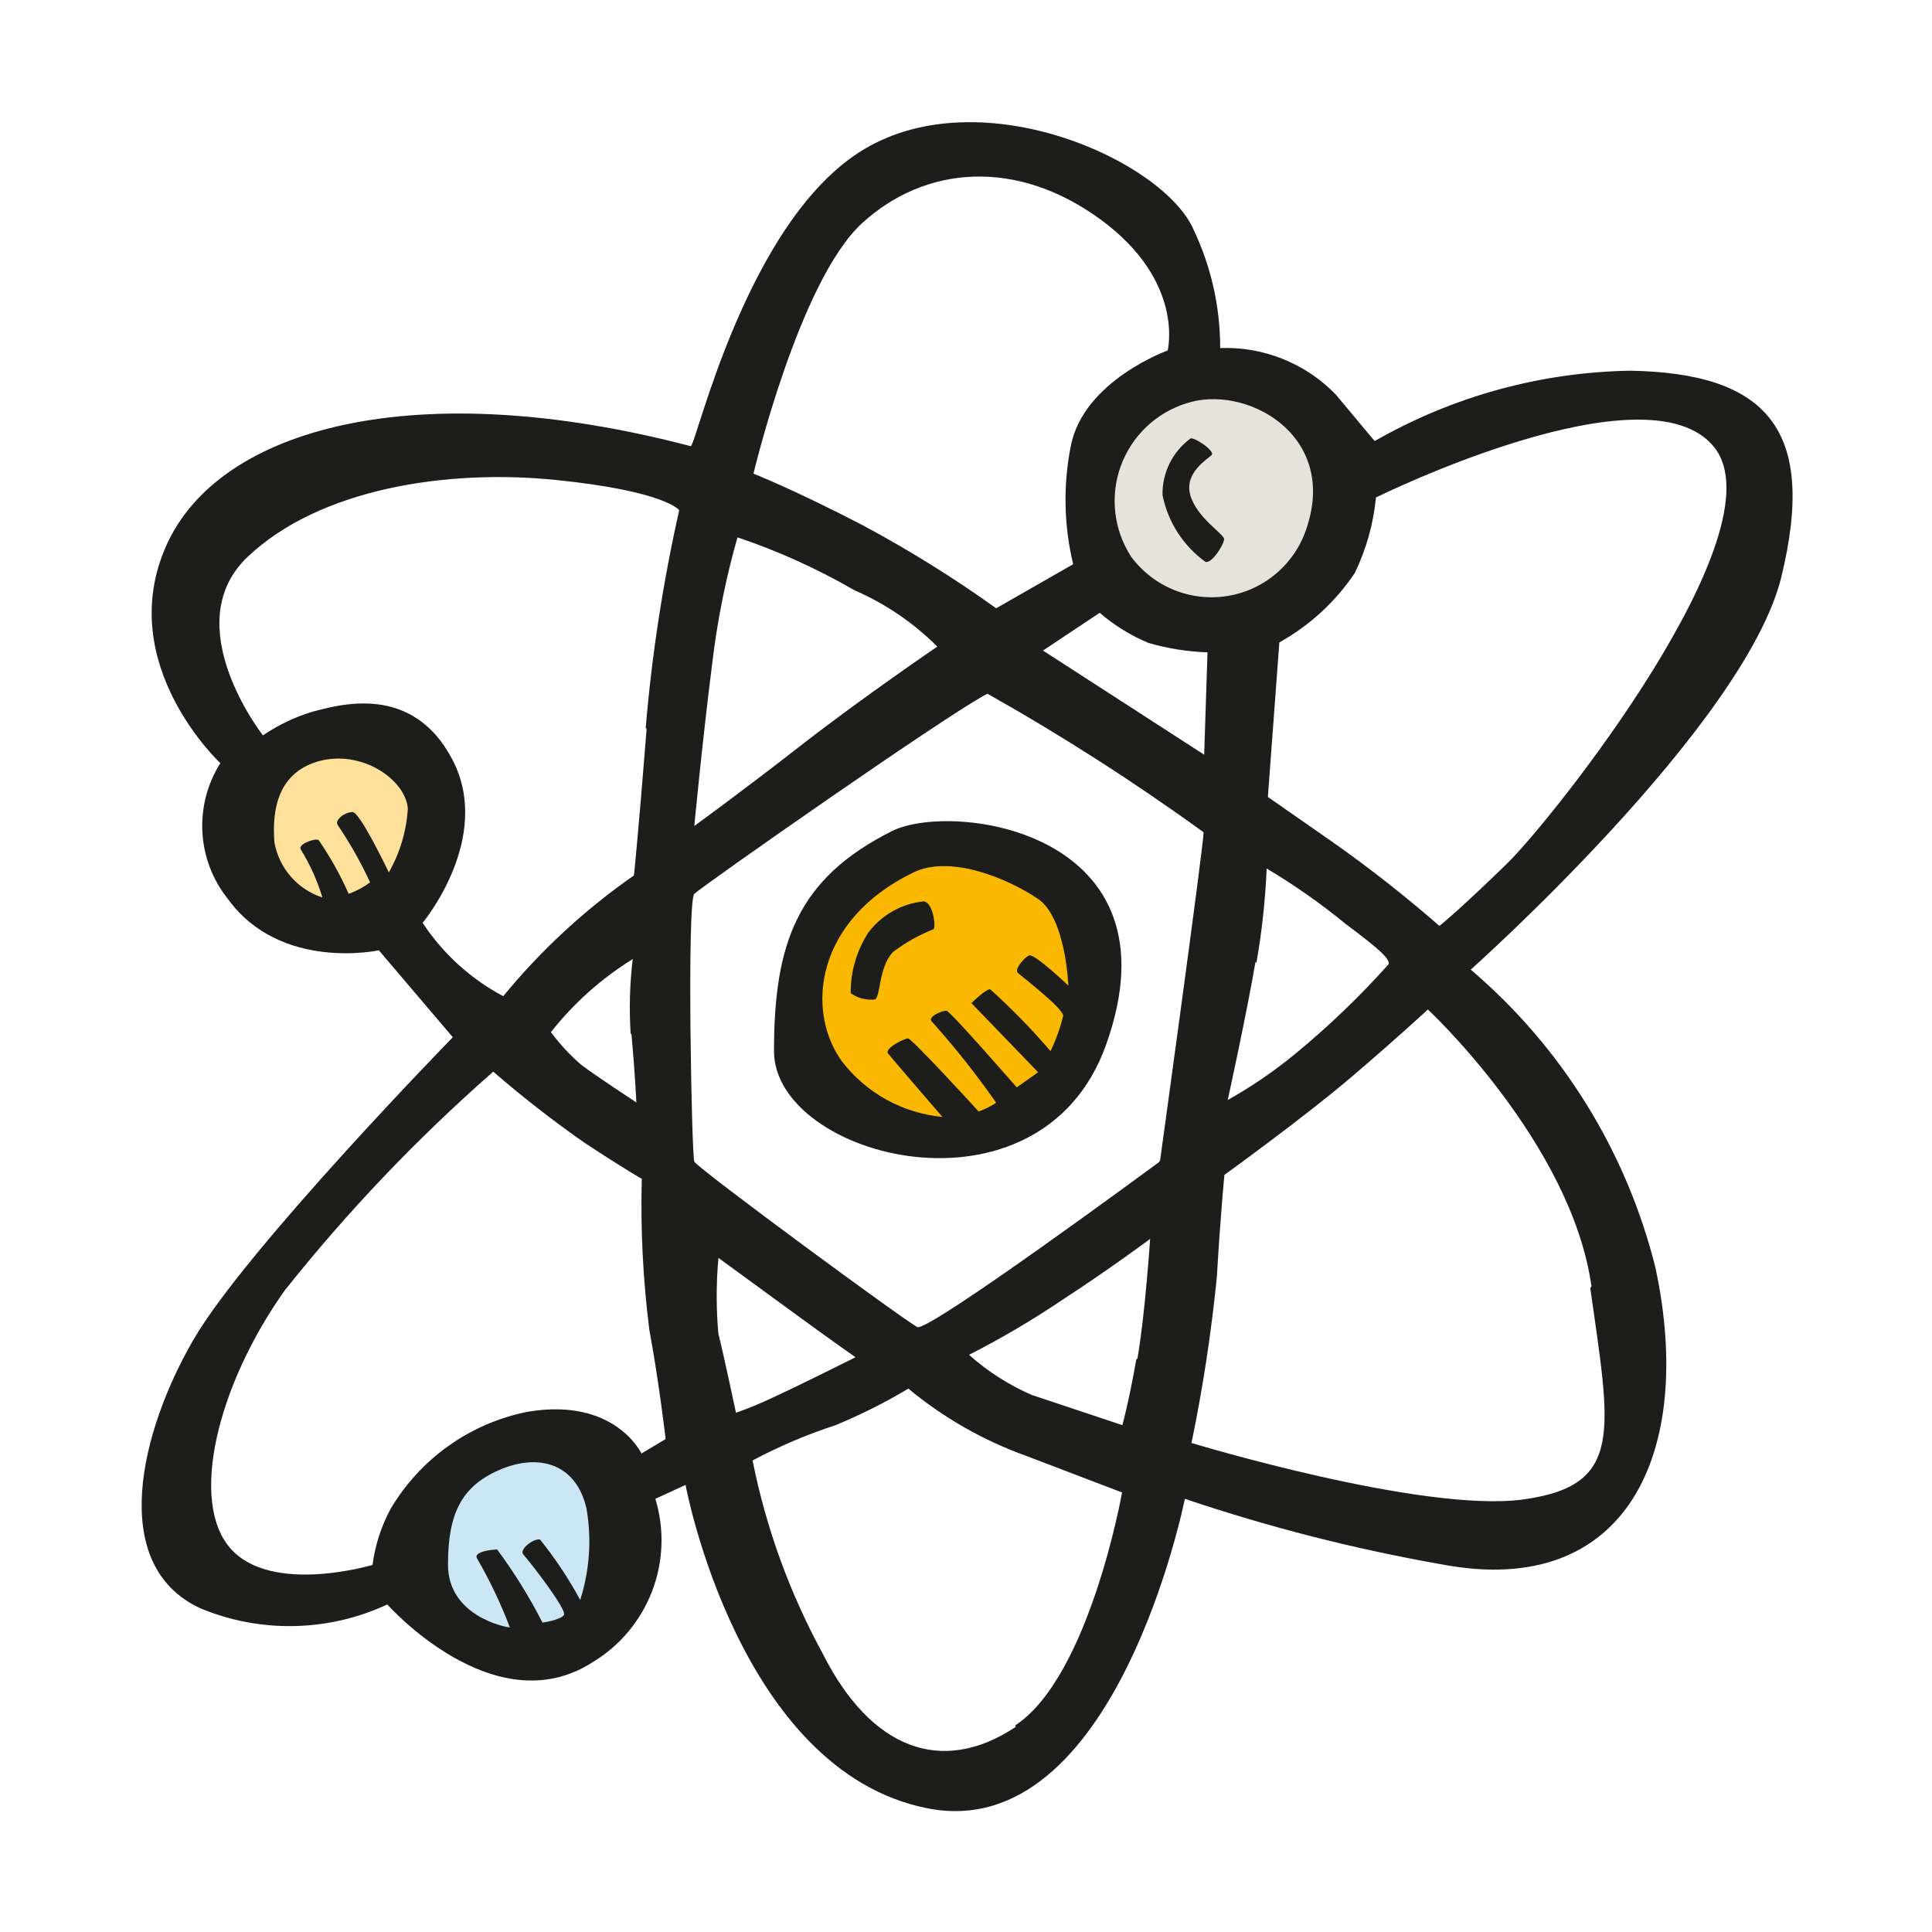
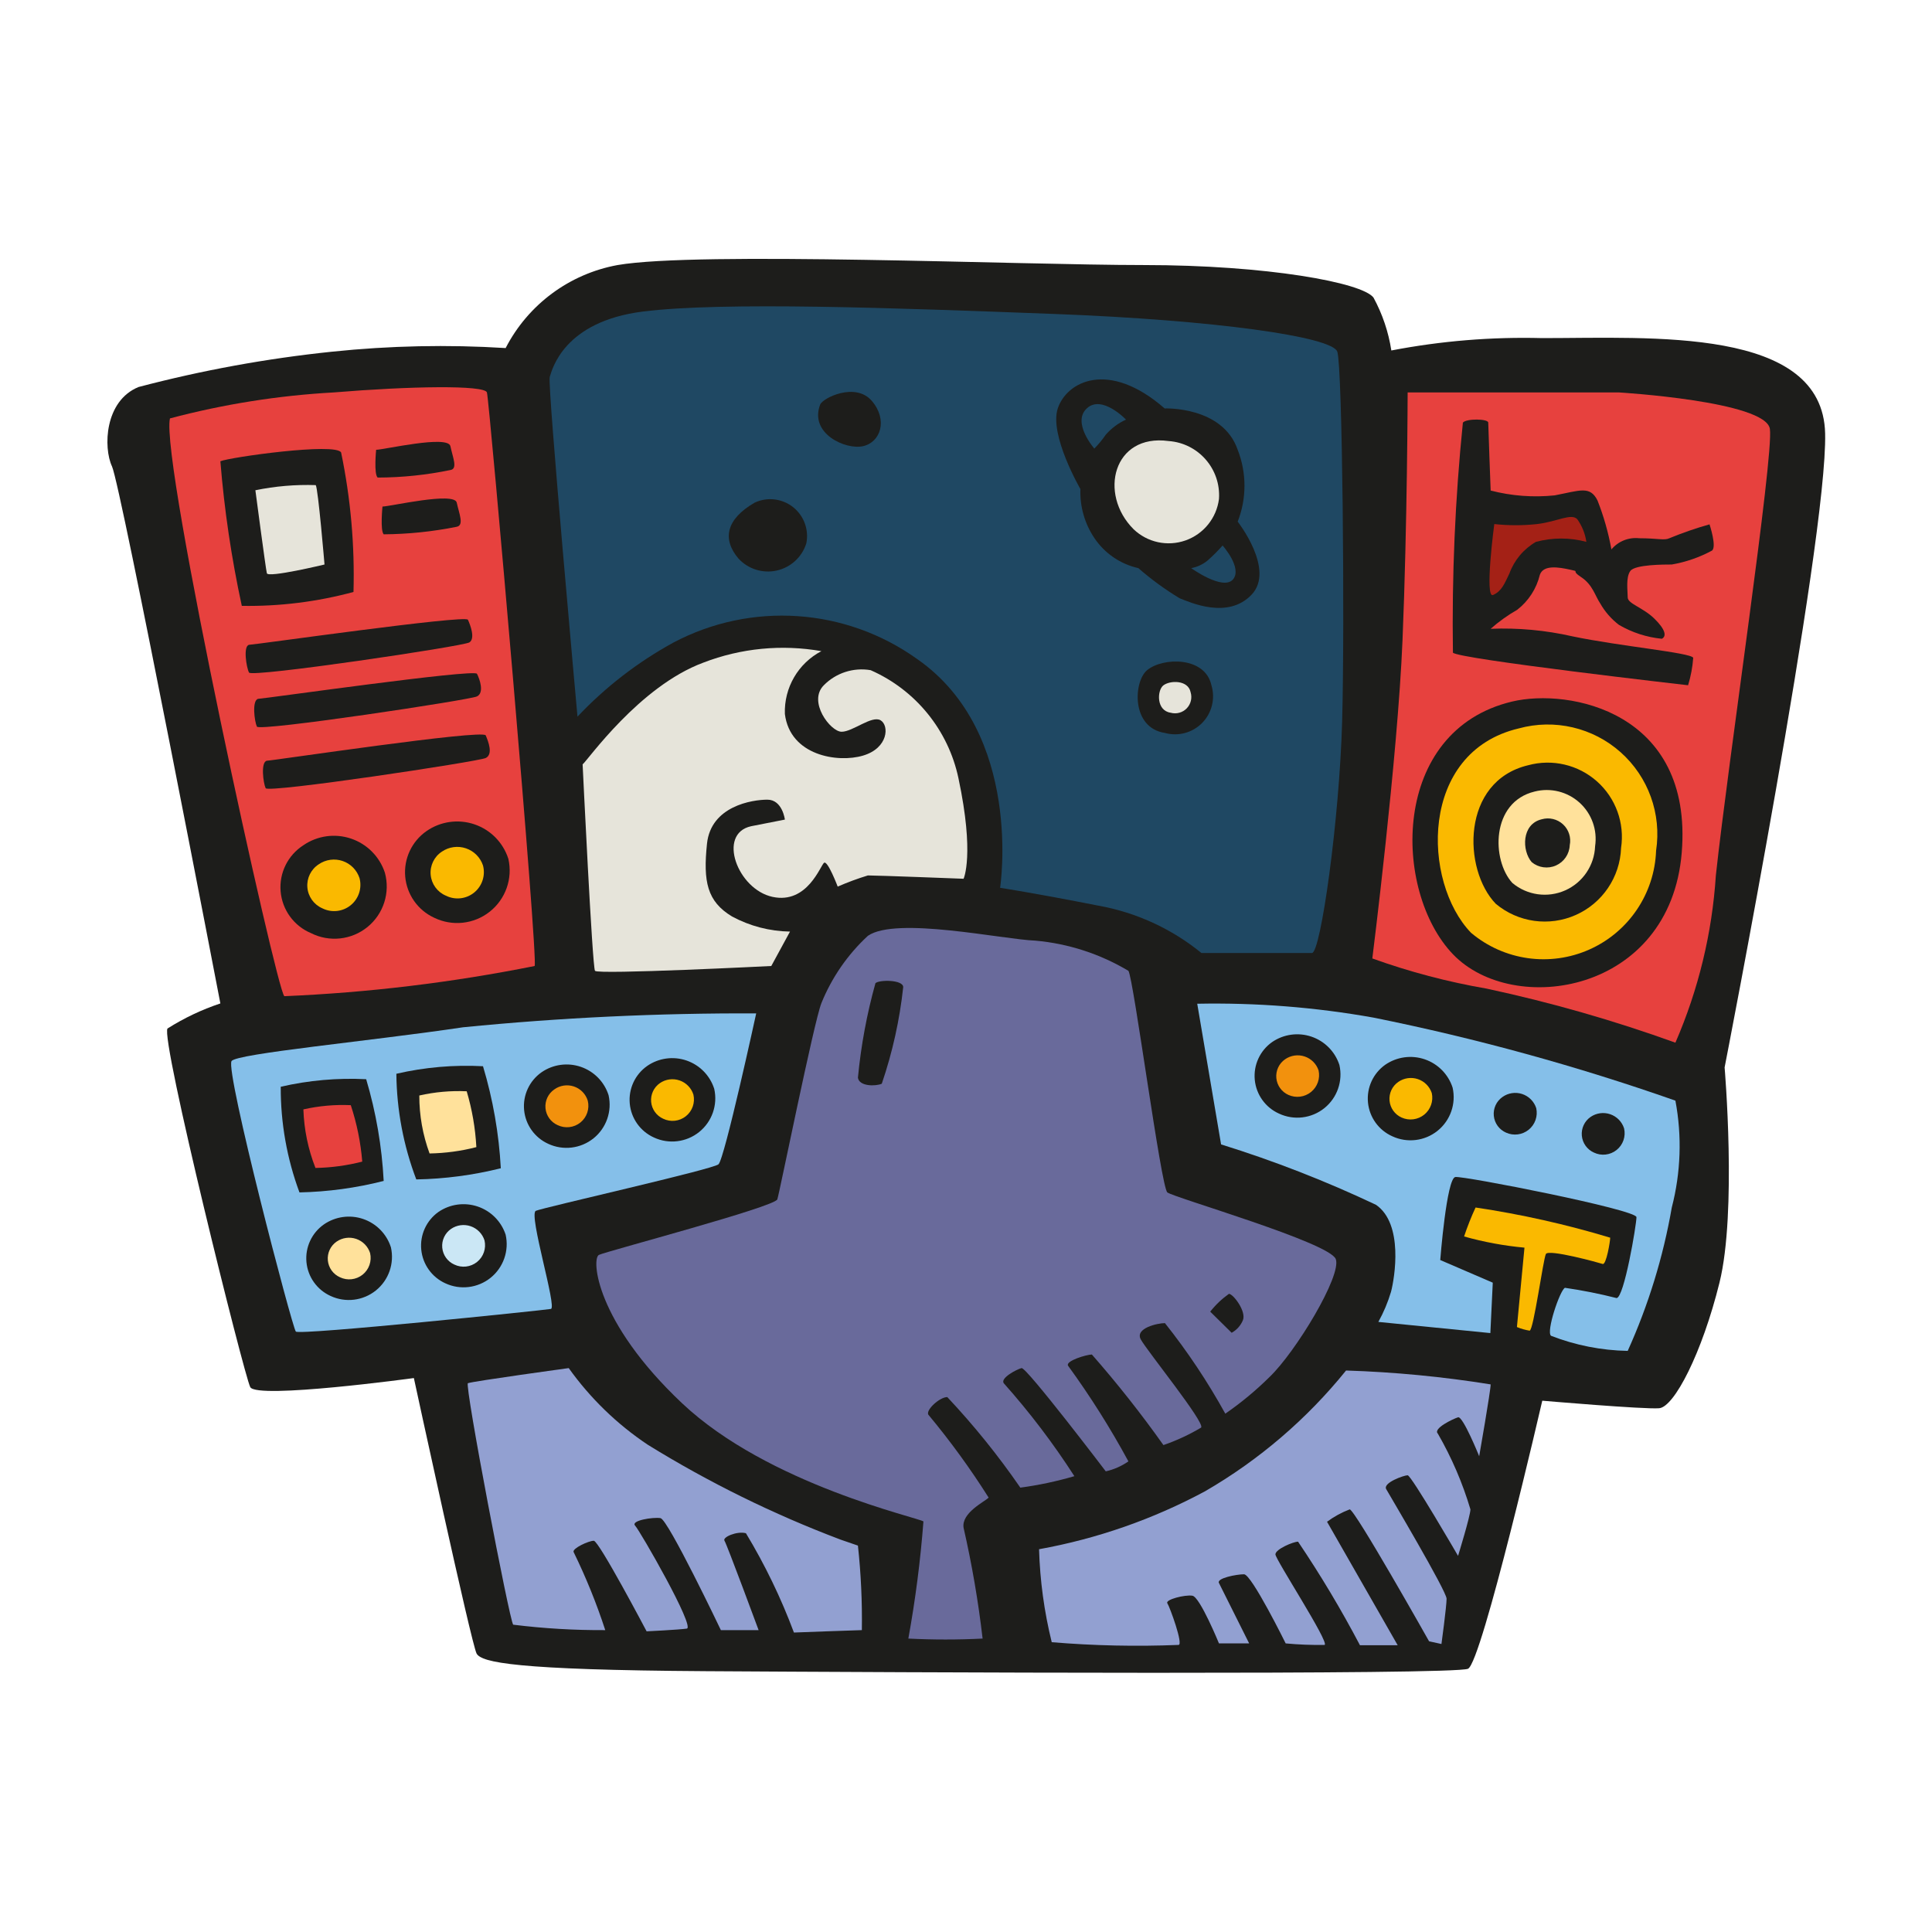
<svg xmlns="http://www.w3.org/2000/svg" width="800px" height="800px" viewBox="0 0 64 64">
-   <path d="m59 19.15c1.21-4.92-.46-6.79-5-6.87a17.62 17.62 0 0 0 -8.46 2.33s.09.12-1.29-1.54a5.07 5.07 0 0 0 -3.83-1.54 9.1 9.1 0 0 0 -.88-3.92c-1-2.29-7-5-10.91-2.67s-5.58 9.88-5.75 9.84c-9.08-2.38-15.62-.63-17.37 3.29s1.79 7.21 1.79 7.21a3.88 3.88 0 0 0 .25 4.5c1.75 2.41 5 1.7 5 1.7l2.45 2.88s-6.83 7-8.58 10-2.88 7.46.2 8.91a7.68 7.68 0 0 0 6.21-.12s3.54 4 6.79 1.92a4.72 4.72 0 0 0 2.09-5.42l1-.46s1.75 9.46 8 10.71 8.54-10.25 8.54-10.25a58 58 0 0 0 8.5 2.17c6.18 1.18 8.39-3.75 7.09-9.82a19 19 0 0 0 -6.12-9.88s9.04-8.05 10.28-12.97zm-37.75 29s-.88-1.88-3.79-1.38a6.82 6.82 0 0 0 -4.53 3.23 5.41 5.41 0 0 0 -.59 1.84s-3.33 1-4.7-.54-.46-5.38 1.79-8.55a55.74 55.74 0 0 1 6.91-7.25 36.87 36.87 0 0 0 3 2.34c1.38.91 1.92 1.21 1.92 1.21a32.75 32.75 0 0 0 .25 5c.33 1.79.54 3.62.54 3.62zm-.33-13.88c.12 1.34.16 2.25.16 2.25s-1.33-.87-1.83-1.25a6.58 6.58 0 0 1 -1-1.08 10.49 10.49 0 0 1 2.71-2.42 13.51 13.51 0 0 0 -.07 2.46zm.5-10.12c-.28 3.54-.42 4.85-.42 4.85a21.49 21.49 0 0 0 -4.33 4 7.3 7.3 0 0 1 -2.67-2.43s2.33-2.79 1-5.38-3.79-1.83-4.63-1.62a6 6 0 0 0 -1.66.79s-2.88-3.67-.5-5.92 6.58-2.91 10.21-2.54 4.08 1 4.08 1a53 53 0 0 0 -1.11 7.21zm20.2 7.75a24.17 24.17 0 0 0 .34-3.13 21.27 21.27 0 0 1 2.62 1.84c1.17.87 1.46 1.16 1.42 1.33a28 28 0 0 1 -3.13 3 15.3 15.3 0 0 1 -2.2 1.5s.63-2.87.92-4.58zm-1.62-10.29-.11 3.39-5.34-3.45 1.88-1.25a6 6 0 0 0 1.62 1 8 8 0 0 0 1.95.31zm-11.45-14.21c2.09-1.92 5.13-2.17 7.92-.12s2.21 4.33 2.21 4.33-2.79 1-3.21 3.17a9.15 9.15 0 0 0 .08 3.91l-2.55 1.46a40.18 40.18 0 0 0 -4.42-2.75c-2.25-1.17-3.62-1.71-3.62-1.71s1.51-6.37 3.59-8.29zm-4.96 14.6a26.73 26.73 0 0 1 .84-4.2 21.29 21.29 0 0 1 3.87 1.75 8.89 8.89 0 0 1 2.75 1.87s-2.46 1.67-4.54 3.29-3.51 2.65-3.51 2.65.26-2.75.59-5.36zm.21 22.21a13.79 13.79 0 0 1 0-2.54l2.63 1.92c1.08.79 1.91 1.37 1.91 1.37s-1.83.92-2.75 1.34a12.27 12.27 0 0 1 -1.21.5s-.38-1.8-.58-2.61zm9.84 13c-2.46 1.63-4.8.71-6.38-2.42a22.6 22.6 0 0 1 -2.33-6.41 17.19 17.19 0 0 1 2.75-1.17 18.18 18.18 0 0 0 2.41-1.21 13 13 0 0 0 3.91 2.23l3.17 1.21s-1.08 6.09-3.53 7.71zm4-12.17c-.25 1.42-.46 2.17-.46 2.17l-3-1a7.79 7.79 0 0 1 -2.08-1.33 29.06 29.06 0 0 0 3.12-1.84c1.54-1 2.88-2 2.88-2s-.17 2.53-.42 3.96zm.75-6.54s-7.63 5.63-8 5.46-7.3-5.27-7.39-5.48-.25-8.62 0-8.87 8.46-6 9.71-6.63a74.47 74.47 0 0 1 7.16 4.59c.02.29-1.44 10.87-1.44 10.87zm14.29 4.17c.67 4.75 1.12 6.54-2.21 7s-11-1.87-11-1.87a53.2 53.2 0 0 0 .84-5.5c.12-2.05.25-3.38.25-3.38s2.66-1.92 4.24-3.27 2.5-2.21 2.5-2.21 4.75 4.42 5.42 9.17zm-5-12a42.75 42.75 0 0 0 -3.5-2.75l-2.18-1.52.38-5.12a7.25 7.25 0 0 0 2.5-2.3 7.35 7.35 0 0 0 .7-2.5s9-4.45 11.21-1.66-5.37 12.33-6.87 13.79-2.16 2-2.16 2z" fill="#1d1d1b" />
-   <path d="m39.3 13.36c1.93-.64 5 1 4 4.08a3.31 3.31 0 0 1 -5.83 1 3.39 3.39 0 0 1 1.83-5.08z" fill="#e6e4da" />
-   <path d="m39.43 14.53c.1-.08.83.41.71.54s-.92.58-.71 1.33 1.12 1.29 1.12 1.46-.41.83-.62.75a3.59 3.59 0 0 1 -1.42-2.21 2.27 2.27 0 0 1 .92-1.87z" fill="#1d1d1b" />
-   <path d="m29.55 27.53c2-1 9.62 0 7.09 7.08-2.17 6.08-11 3.75-11 .21s.75-5.71 3.91-7.29z" fill="#1d1d1b" />
-   <path d="m30.26 28.9c1.26-.61 3.21.25 4.13.88s1 2.87 1 2.87-1.13-1.08-1.3-1-.5.46-.37.58 1.5 1.17 1.5 1.42a6 6 0 0 1 -.42 1.17 21.82 21.82 0 0 0 -2-2.05c-.16 0-.62.46-.62.46l2.21 2.29-.71.5s-2.21-2.54-2.33-2.54-.59.17-.5.34a28 28 0 0 1 2.15 2.71 2.75 2.75 0 0 1 -.58.29s-2.21-2.42-2.34-2.42-.79.33-.66.5 1.8 2.1 1.8 2.1a4.77 4.77 0 0 1 -3.33-1.84c-1.21-1.68-.89-4.68 2.37-6.26z" fill="#fab900" />
-   <path d="m30.59 29.86c.3 0 .42.79.34.92a5.59 5.59 0 0 0 -1.34.75c-.5.5-.41 1.54-.62 1.58a1.16 1.16 0 0 1 -.79-.21 3.64 3.64 0 0 1 .58-2 2.62 2.62 0 0 1 1.83-1.04z" fill="#1d1d1b" />
-   <path d="m16.55 48.69c1.3-.56 2.54-.21 2.88 1.29a6.37 6.37 0 0 1 -.21 3.02 13.32 13.32 0 0 0 -1.33-2c-.21-.05-.71.33-.55.5s1.46 1.83 1.34 2-.71.25-.71.25a17.17 17.17 0 0 0 -1.5-2.42c-.21 0-.79.08-.67.29a15.73 15.73 0 0 1 1.09 2.29c-.13 0-2.05-.37-2.05-2.08s.46-2.6 1.71-3.14z" fill="#cbe7f5" />
-   <path d="m10.51 25.23c1.45-.43 2.92.59 3 1.55a4.86 4.86 0 0 1 -.63 2.12s-.95-2-1.2-2-.59.25-.5.42a13.42 13.42 0 0 1 1.08 1.91 2.78 2.78 0 0 1 -.71.38 10.88 10.88 0 0 0 -1-1.79c-.17-.05-.71.16-.58.33a6.65 6.65 0 0 1 .71 1.58 2.35 2.35 0 0 1 -1.59-1.83c-.09-1.17.17-2.29 1.42-2.67z" fill="#ffe19b" />
+   <path d="m4.59 12.82a42.42 42.42 0 0 1 6.41-1.17 34.62 34.62 0 0 1 5.75-.12 5.23 5.23 0 0 1 3.71-2.75c2.67-.46 13.33 0 17.42 0s7.25.58 7.62 1.08a5.39 5.39 0 0 1 .59 1.75 23.18 23.18 0 0 1 5-.41c3.62 0 9.29-.38 9.37 3.16s-3.33 21-3.33 21 .41 4.79-.17 7.13-1.5 4.12-2 4.16-3.87-.25-3.87-.25-2 8.67-2.46 8.88-18.92.12-25.25.08-7.42-.29-7.59-.58-2.08-9.13-2.08-9.13-5.21.71-5.42.3-2.99-11.59-2.74-11.88a8 8 0 0 1 1.75-.83s-3.3-17.17-3.59-17.79-.25-2.17.88-2.63z" fill="#1d1d1b" />
+   <path d="m46.63 13h7s4.87.29 5 1.21-1.38 10.99-1.79 14.79a16.59 16.59 0 0 1 -1.34 5.54 48.11 48.11 0 0 0 -6.25-1.79 22.36 22.36 0 0 1 -3.79-1s.84-6.67 1-10.54.17-8.21.17-8.21z" fill="#e7413e" />
+   <path d="m50.09 23.24c1.88-.45 6 .33 5.62 5s-5.58 5.46-7.58 3.37-2.08-7.41 1.96-8.37z" fill="#1d1d1b" />
+   <path d="m50.31 24.13a3.63 3.63 0 0 1 4.55 4.05 3.73 3.73 0 0 1 -6.13 2.72c-1.62-1.68-1.73-5.99 1.58-6.77z" fill="#fab900" />
+   <path d="m50.62 25.35a2.46 2.46 0 0 1 3.08 2.74 2.53 2.53 0 0 1 -4.15 1.85c-1.1-1.14-1.15-4.06 1.07-4.59z" fill="#1d1d1b" />
+   <path d="m50.84 26.22a1.62 1.62 0 0 1 2 1.81 1.67 1.67 0 0 1 -2.74 1.22c-.69-.75-.72-2.68.74-3.03z" fill="#ffe19b" />
+   <path d="m5.63 13.86a26.94 26.94 0 0 1 5.42-.86c2.54-.21 5-.25 5.08 0s1.71 18.82 1.58 19a53.83 53.83 0 0 1 -8.29 1c-.25-.14-4.12-17.76-3.79-19.14z" fill="#e7413e" />
+   <path d="m19.13 23.74s-1-11-.92-11.25.46-1.84 3.09-2.17 8.33-.12 13.62.08 9.21.75 9.38 1.25.25 9 .16 12.25-.71 7.67-1 7.67h-3.66a7.5 7.5 0 0 0 -3.42-1.57c-2.13-.42-3.25-.59-3.25-.59s.79-5.12-2.75-7.58a7.69 7.69 0 0 0 -8.08-.54 12.85 12.85 0 0 0 -3.17 2.45z" fill="#1f4863" />
+   <path d="m19.3 25.32c.16-.12 1.87-2.58 4-3.37a7.34 7.34 0 0 1 3.91-.38 2.26 2.26 0 0 0 -1.21 2.08c.17 1.38 1.75 1.63 2.59 1.38s.87-1 .58-1.17-.92.38-1.29.38-1.13-1-.59-1.54a1.76 1.76 0 0 1 1.55-.5 5.05 5.05 0 0 1 2.91 3.58c.54 2.54.17 3.33.17 3.33s-2.83-.11-3.17-.11a9.07 9.07 0 0 0 -1 .37s-.33-.87-.45-.79-.55 1.38-1.71 1.13-1.84-2.09-.71-2.34l1.12-.22s-.08-.66-.58-.66-1.87.21-2 1.46 0 1.91.83 2.41a4.18 4.18 0 0 0 1.92.5l-.62 1.14s-5.75.29-5.84.16-.41-6.84-.41-6.84z" fill="#e6e4da" />
+   <path d="m7.67 35.15c.16-.25 4.58-.66 7.67-1.12a94.73 94.73 0 0 1 9.71-.46s-1.05 4.83-1.25 5-5.8 1.43-6.05 1.54.71 3.21.5 3.25-8.33.88-8.45.75-2.34-8.62-2.13-8.96z" fill="#85bfe9" />
+   <path d="m47.71 41.74s.21-2.71.5-2.75 6 1.08 6 1.33-.41 2.68-.66 2.68a16.61 16.61 0 0 0 -1.71-.34c-.17.09-.63 1.46-.46 1.59a7.39 7.39 0 0 0 2.54.5 19.73 19.73 0 0 0 1.46-4.75 8.12 8.12 0 0 0 .12-3.54 74.78 74.78 0 0 0 -10-2.75 29.89 29.89 0 0 0 -5.84-.46l.79 4.66a39.26 39.26 0 0 1 5.13 2c.92.63.62 2.42.5 2.88a5 5 0 0 1 -.42 1l3.71.37.08-1.67z" fill="#85bfe9" />
+   <path d="m28.75 31c.94-.65 4.46.12 5.55.16a7.26 7.26 0 0 1 3.08 1c.17.25 1.08 7.17 1.29 7.34s5.38 1.66 5.58 2.21-1.33 3.08-2.2 3.91a10.85 10.85 0 0 1 -1.46 1.21 21.54 21.54 0 0 0 -2-3c-.25 0-1 .17-.8.54s2.13 2.75 2 2.92a6.65 6.65 0 0 1 -1.25.58 37 37 0 0 0 -2.37-3c-.17 0-.88.21-.79.37a28.18 28.18 0 0 1 2 3.17 2.12 2.12 0 0 1 -.75.33s-2.63-3.46-2.79-3.42-.71.33-.59.5a24.85 24.85 0 0 1 2.34 3.08 12.09 12.09 0 0 1 -1.79.38 25.46 25.46 0 0 0 -2.42-3c-.25 0-.71.42-.63.58a25.94 25.94 0 0 1 2 2.75c-.12.13-.91.5-.83 1a34.16 34.16 0 0 1 .63 3.67 24.55 24.55 0 0 1 -2.46 0 37.62 37.62 0 0 0 .5-3.88c-.13-.12-5.13-1.21-8-3.92s-3-4.79-2.75-4.91 5.83-1.59 5.91-1.84 1.21-5.87 1.46-6.5a6.22 6.22 0 0 1 1.54-2.23z" fill="#696a9b" />
+   <path d="m15.5 45.82c.2-.07 3.34-.5 3.34-.5a10.12 10.12 0 0 0 2.62 2.54 37.06 37.06 0 0 0 6.38 3.14l.58.2a22.79 22.79 0 0 1 .13 2.8c-.13 0-2.25.08-2.25.08a19.68 19.68 0 0 0 -1.59-3.29c-.29-.08-.79.13-.71.25s1.13 2.96 1.13 2.96h-1.25s-1.75-3.67-2-3.71-1 .08-.84.25 2 3.37 1.71 3.41-1.33.09-1.33.09-1.58-3-1.75-3-.71.25-.67.37a20 20 0 0 1 1.05 2.59 23.63 23.63 0 0 1 -3.05-.18c-.12-.12-1.62-7.96-1.5-8z" fill="#92a0d1" />
+   <path d="m34.42 51.32a18.57 18.57 0 0 0 5.5-1.92 16.87 16.87 0 0 0 4.67-4 37.65 37.65 0 0 1 4.79.46c0 .21-.38 2.38-.38 2.38s-.54-1.34-.7-1.29-.84.37-.67.54a11.67 11.67 0 0 1 1.08 2.51c0 .21-.41 1.54-.41 1.54s-1.55-2.67-1.67-2.67-.83.25-.71.46 2 3.38 2 3.63-.17 1.5-.17 1.5l-.41-.09s-2.46-4.37-2.63-4.37a3.14 3.14 0 0 0 -.75.41l2.34 4.09h-1.25a36.42 36.42 0 0 0 -2.05-3.43c-.16 0-.75.25-.75.42s1.79 2.91 1.63 3a11.83 11.83 0 0 1 -1.29-.05s-1.13-2.29-1.38-2.29-.92.13-.83.29l1 2h-1s-.63-1.54-.88-1.58-.91.13-.83.25.54 1.38.37 1.38a34.11 34.11 0 0 1 -4.2-.09 14.62 14.62 0 0 1 -.42-3.08z" fill="#92a0d1" />
+   <g fill="#1d1d1b">
+     <path d="m51.07 27.14a.74.74 0 0 1 .93.86.77.77 0 0 1 -1.26.56c-.33-.38-.34-1.26.33-1.42z" />
+     <path d="m7.3 15.28c.29-.13 3.83-.63 4-.29a20 20 0 0 1 .41 4.62 13.36 13.36 0 0 1 -3.7.46 36.52 36.52 0 0 1 -.71-4.79z" />
+     <path d="m12.46 14.9c.25 0 2.38-.5 2.46-.12s.25.75 0 .79a12 12 0 0 1 -2.41.25c-.13-.12-.05-.92-.05-.92z" />
+     <path d="m12.67 16.78c.25 0 2.38-.5 2.46-.13s.25.75 0 .8a12.75 12.75 0 0 1 -2.42.25c-.12-.13-.04-.92-.04-.92z" />
+   </g>
+   <path d="m8.46 16.24a8.52 8.52 0 0 1 2-.17c.08.13.29 2.63.29 2.63s-1.87.45-1.91.29-.38-2.75-.38-2.75z" fill="#e6e4da" />
+   <path d="m8.25 21.36c.17 0 7.17-1 7.25-.83s.25.62.05.75-7.21 1.17-7.3 1-.2-.88 0-.92z" fill="#1d1d1b" />
+   <path d="m8.55 23.15c.16 0 7.16-1 7.25-.83s.25.63 0 .75-7.21 1.17-7.29 1-.17-.87.04-.92z" fill="#1d1d1b" />
+   <path d="m8.84 25.2c.17 0 7.16-1.05 7.25-.84s.25.63 0 .75-7.21 1.17-7.29 1-.17-.87.04-.91z" fill="#1d1d1b" />
+   <path d="m10.05 28a1.78 1.78 0 0 1 2.7.91 1.73 1.73 0 0 1 -2.45 2 1.65 1.65 0 0 1 -.25-2.91z" fill="#1d1d1b" />
+   <path d="m10.56 28.63a.89.89 0 0 1 1.35.46.87.87 0 0 1 -1.23 1 .83.83 0 0 1 -.12-1.46z" fill="#fab900" />
+   <path d="m14.13 27.53a1.78 1.78 0 0 1 2.71.92 1.74 1.74 0 0 1 -2.46 1.95 1.66 1.66 0 0 1 -.25-2.87z" fill="#1d1d1b" />
+   <path d="m14.64 28.21a.9.9 0 0 1 1.36.46.87.87 0 0 1 -1.23 1 .83.83 0 0 1 -.13-1.46z" fill="#fab900" />
+   <path d="m25 16.65a1.22 1.22 0 0 1 1.71 1.35 1.33 1.33 0 0 1 -2.25.5c-.54-.64-.41-1.3.54-1.85z" fill="#1d1d1b" />
+   <path d="m27.17 13.4c.09-.22 1.17-.75 1.71-.12s.29 1.37-.29 1.5-1.79-.42-1.42-1.38z" fill="#1d1d1b" />
+   <path d="m41 17.28a3.26 3.26 0 0 0 0-2.38c-.5-1.45-2.42-1.37-2.42-1.37-1.87-1.63-3.25-.88-3.54 0s.75 2.67.75 2.67a2.73 2.73 0 0 0 .46 1.62 2.38 2.38 0 0 0 1.46 1 9.62 9.62 0 0 0 1.37 1c.34.13 1.59.71 2.38-.12s-.46-2.42-.46-2.42zm-4.37-2.88a3.22 3.22 0 0 1 -.38.46s-.75-.86-.25-1.33 1.3.37 1.3.37a2 2 0 0 0 -.67.5zm4.21 4.8c-.34.37-1.38-.38-1.38-.38a1.18 1.18 0 0 0 .54-.25 5.2 5.2 0 0 0 .5-.5s.67.75.34 1.13z" fill="#1d1d1b" />
+   <path d="m38.71 14.61a1.8 1.8 0 0 1 1.67 1.92 1.68 1.68 0 0 1 -2.83 1c-1.17-1.17-.67-3.17 1.16-2.92z" fill="#e6e4da" />
+   <path d="m38 22.2c.52-.43 1.92-.46 2.13.5a1.26 1.26 0 0 1 -1.54 1.58c-1.13-.17-1.04-1.71-.59-2.08z" fill="#1d1d1b" />
+   <path d="m38.53 22.71c.22-.18.83-.19.91.22a.54.54 0 0 1 -.66.68c-.48-.07-.45-.73-.25-.9z" fill="#e6e4da" />
+   <path d="m48.46 14c.11-.14.84-.13.84 0s.08 2.25.08 2.25a6 6 0 0 0 2.12.16c.84-.16 1.17-.33 1.42.17a8.57 8.57 0 0 1 .46 1.62 1.05 1.05 0 0 1 .92-.37c.62 0 .83.08 1 0a12 12 0 0 1 1.33-.46s.25.75.08.87a4.36 4.36 0 0 1 -1.33.46c-.25 0-1.21 0-1.37.21s-.09.67-.09.88.5.33.88.7.41.59.25.67a3.5 3.5 0 0 1 -1.42-.46 2.36 2.36 0 0 1 -.62-.71c-.17-.25-.25-.62-.63-.87s0-.17-.37-.25-.88-.17-1 .17a2.09 2.09 0 0 1 -.75 1.16 5.28 5.28 0 0 0 -.88.63 10.32 10.32 0 0 1 2.71.25c1.58.33 3.92.54 4 .71a4.11 4.11 0 0 1 -.17.91s-7.62-.87-7.79-1.08a65.79 65.79 0 0 1 .33-7.62z" fill="#1d1d1b" />
+   <path d="m49.5 17.36a6.55 6.55 0 0 0 1.42 0c.67-.08 1.13-.37 1.33-.16a1.72 1.72 0 0 1 .3.75 3.21 3.21 0 0 0 -1.67 0 2 2 0 0 0 -.88 1.05c-.16.33-.25.58-.54.71s.04-2.35.04-2.35z" fill="#a42116" />
+   <path d="m9.3 36a10.3 10.3 0 0 1 2.83-.25 14.45 14.45 0 0 1 .58 3.37 12.34 12.34 0 0 1 -2.79.38 9.93 9.93 0 0 1 -.62-3.5z" fill="#1d1d1b" />
+   <path d="m10.05 36.75a5.93 5.93 0 0 1 1.57-.14 8 8 0 0 1 .38 1.87 6.73 6.73 0 0 1 -1.55.21 5.83 5.83 0 0 1 -.4-1.94z" fill="#e7413e" />
+   <path d="m13.13 35.57a10.33 10.33 0 0 1 2.87-.25 14.47 14.47 0 0 1 .59 3.38 12.5 12.5 0 0 1 -2.8.37 10.12 10.12 0 0 1 -.66-3.5z" fill="#1d1d1b" />
+   <path d="m13.89 36.29a5.89 5.89 0 0 1 1.57-.14 8 8 0 0 1 .32 1.85 6.66 6.66 0 0 1 -1.55.21 5.54 5.54 0 0 1 -.34-1.92z" fill="#ffe19b" />
+   <path d="m17.94 35.52a1.46 1.46 0 0 1 2.22.76 1.43 1.43 0 0 1 -2 1.61 1.37 1.37 0 0 1 -.22-2.37z" fill="#1d1d1b" />
+   <path d="m18.36 36.09a.72.72 0 0 1 1.11.37.71.71 0 0 1 -1 .81.68.68 0 0 1 -.11-1.18z" fill="#f2910d" />
+   <path d="m21.44 35.31a1.46 1.46 0 0 1 2.22.76 1.43 1.43 0 0 1 -2 1.61 1.37 1.37 0 0 1 -.22-2.37z" fill="#1d1d1b" />
+   <path d="m21.86 35.88a.73.73 0 0 1 1.11.38.71.71 0 0 1 -1 .8.68.68 0 0 1 -.11-1.18z" fill="#fab900" />
+   <path d="m10.73 40.56a1.46 1.46 0 0 1 2.22.76 1.43 1.43 0 0 1 -2 1.61 1.37 1.37 0 0 1 -.22-2.37z" fill="#1d1d1b" />
+   <path d="m11.15 41.13a.73.73 0 0 1 1.11.38.71.71 0 0 1 -1 .8.68.68 0 0 1 -.11-1.18z" fill="#ffe19b" />
+   <path d="m14.52 40.15a1.47 1.47 0 0 1 2.23.75 1.43 1.43 0 0 1 -2 1.61 1.37 1.37 0 0 1 -.23-2.36z" fill="#1d1d1b" />
+   <path d="m14.94 40.71a.73.73 0 0 1 1.11.38.71.71 0 0 1 -1 .8.68.68 0 0 1 -.11-1.18z" fill="#cbe7f5" />
+   <path d="m42.14 34.52a1.47 1.47 0 0 1 2.23.76 1.43 1.43 0 0 1 -2 1.61 1.37 1.37 0 0 1 -.23-2.37z" fill="#1d1d1b" />
+   <path d="m42.57 35.09a.73.73 0 0 1 1.11.37.72.72 0 0 1 -1 .81.68.68 0 0 1 -.11-1.18z" fill="#f2910d" />
+   <path d="m45.89 35.27a1.47 1.47 0 0 1 2.23.76 1.43 1.43 0 0 1 -2 1.61 1.37 1.37 0 0 1 -.23-2.37z" fill="#1d1d1b" />
+   <path d="m46.32 35.84a.73.73 0 0 1 1.11.37.72.72 0 0 1 -1 .81.68.68 0 0 1 -.11-1.18z" fill="#fab900" />
+   <path d="m49.77 36.34a.73.73 0 0 1 1.12.37.72.72 0 0 1 -1 .81.68.68 0 0 1 -.12-1.18z" fill="#1d1d1b" />
+   <path d="m52.69 37a.73.73 0 0 1 1.11.38.71.71 0 0 1 -1 .8.68.68 0 0 1 -.11-1.18z" fill="#1d1d1b" />
+   <path d="m48.88 40a31.37 31.37 0 0 1 4.46 1c0 .12-.13.91-.25.87s-1.79-.5-1.88-.33-.41 2.54-.54 2.54a1.86 1.86 0 0 1 -.42-.12l.25-2.63a11.16 11.16 0 0 1 -2-.37 9 9 0 0 1 .38-.96z" fill="#fab900" />
+   <path d="m29 32.57c.12-.12.92-.12.92.13a14.84 14.84 0 0 1 -.71 3.2c-.21.09-.75.09-.79-.2a18 18 0 0 1 .58-3.13z" fill="#1d1d1b" />
+   <path d="m40.71 42.86c.14 0 .59.59.46.88a.84.84 0 0 1 -.37.41l-.71-.7a3 3 0 0 1 .62-.59z" fill="#1d1d1b" />
</svg>
